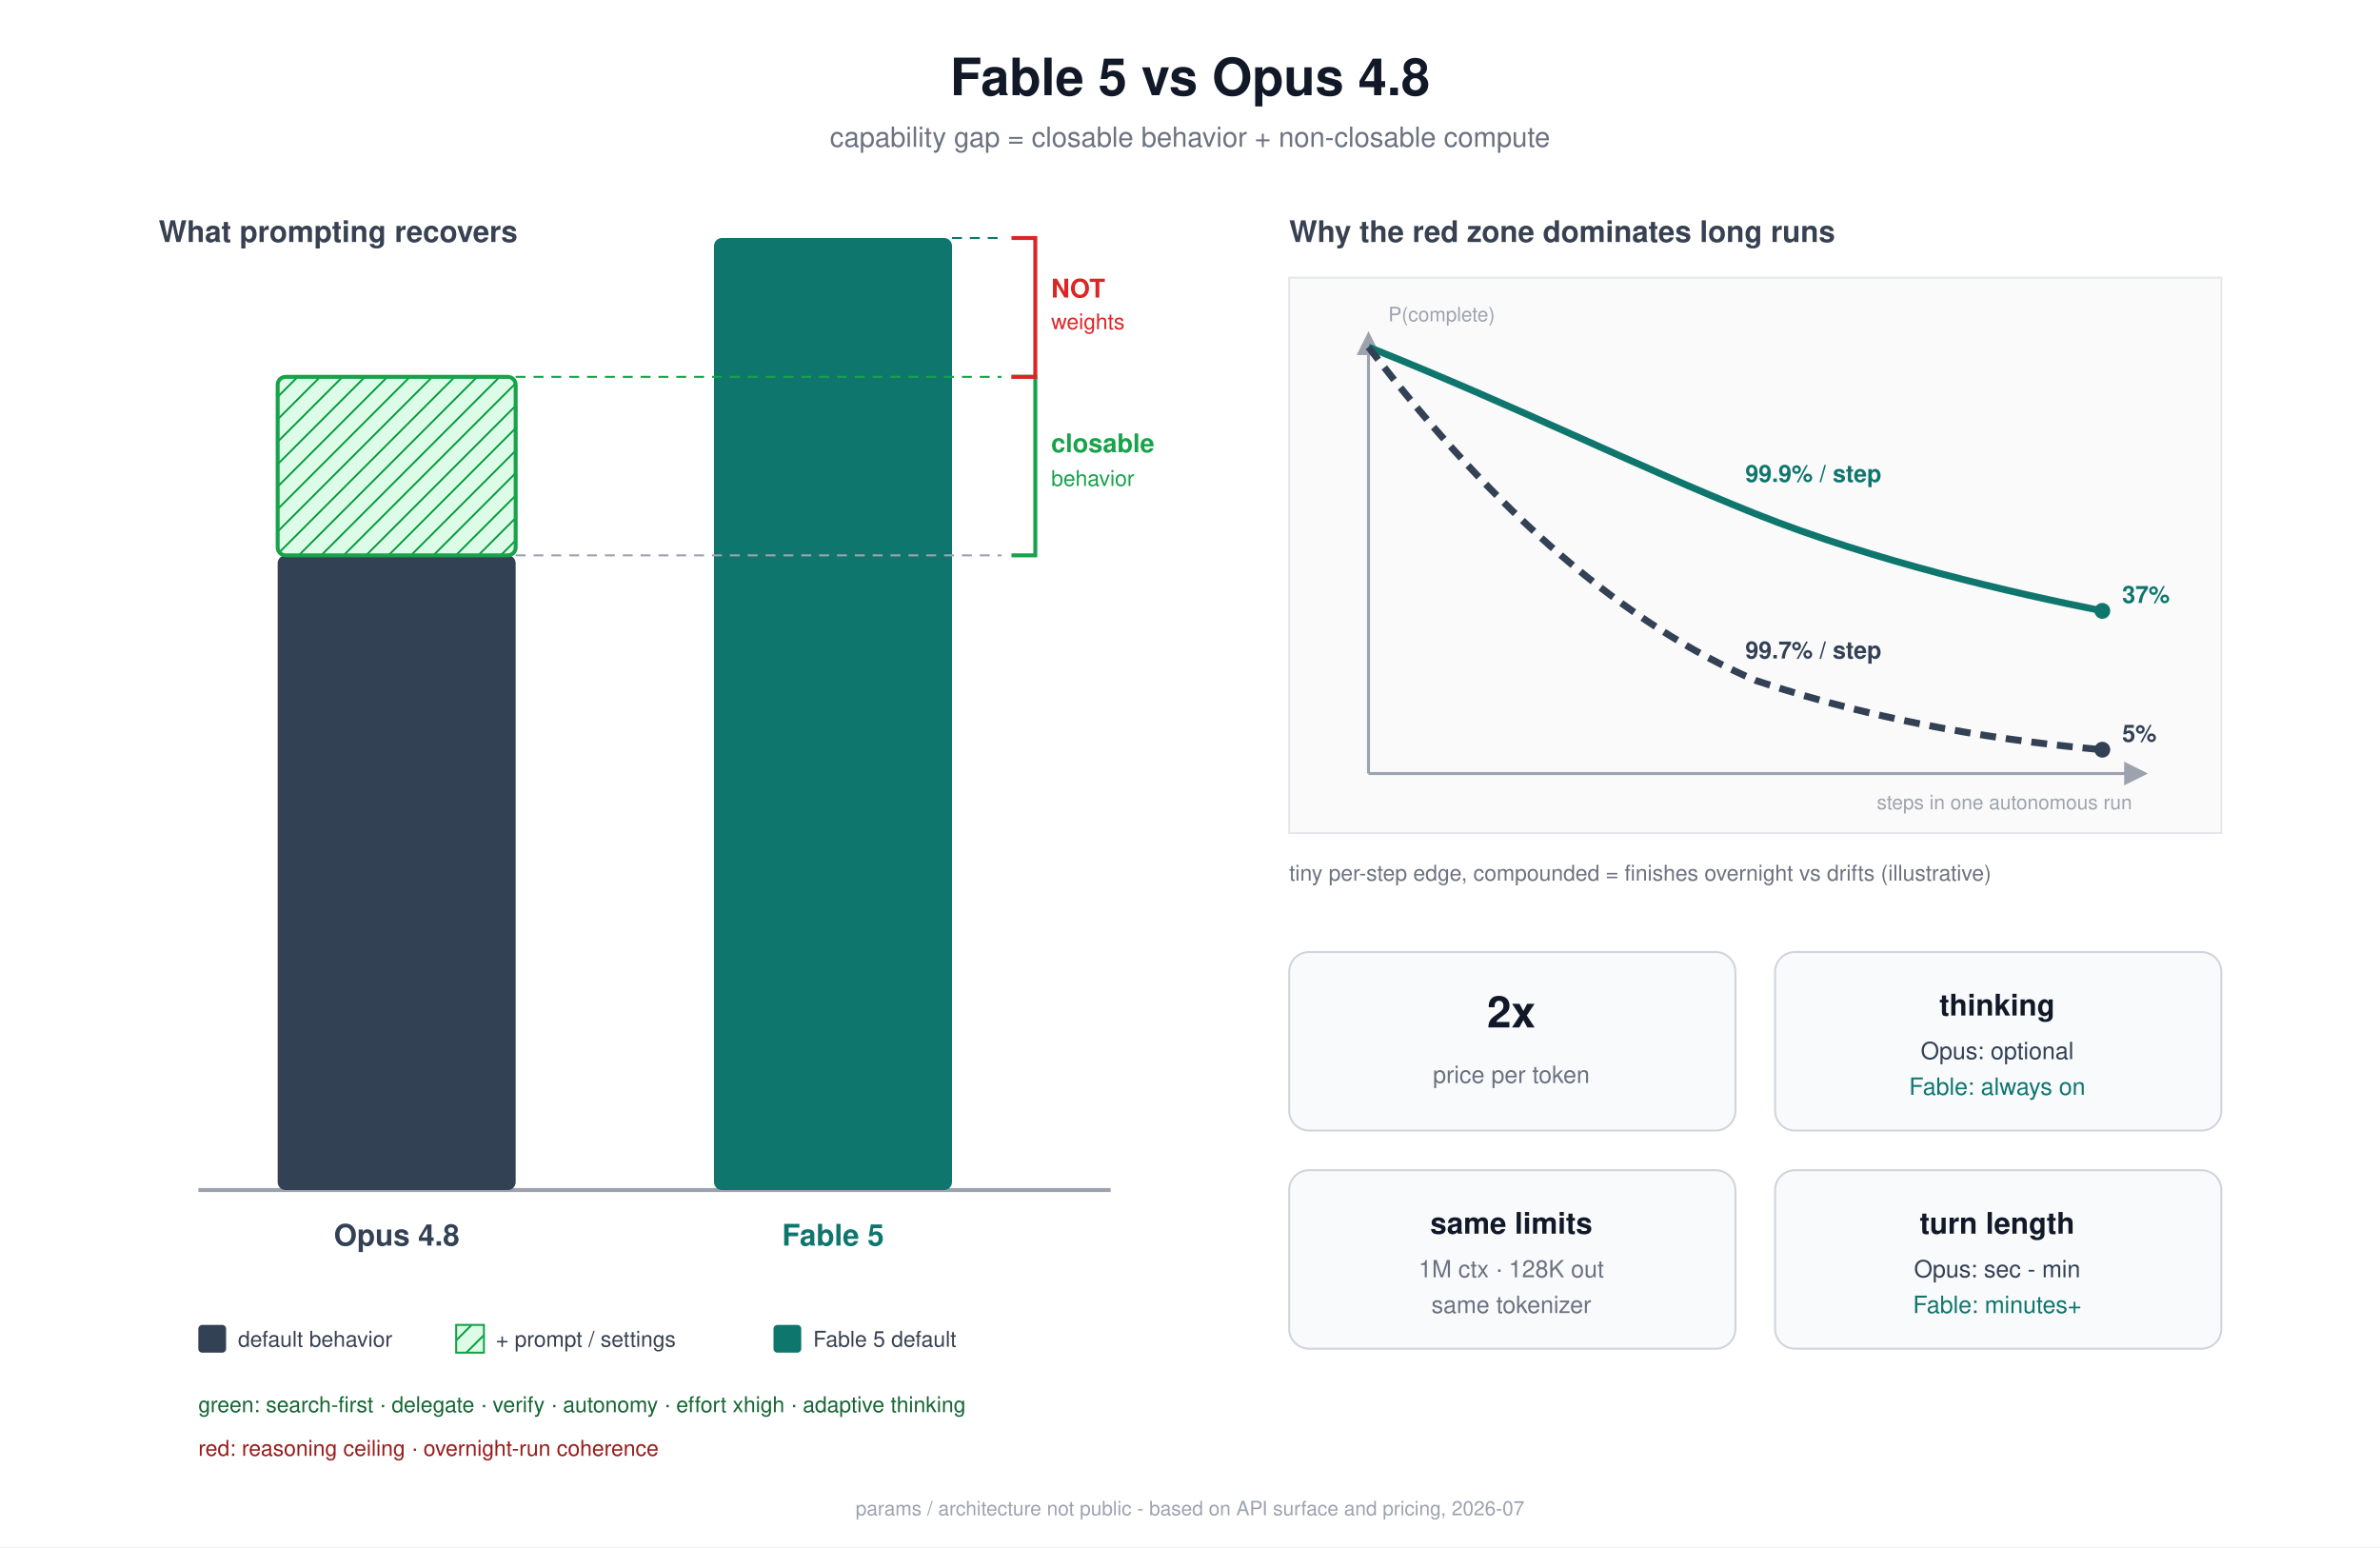
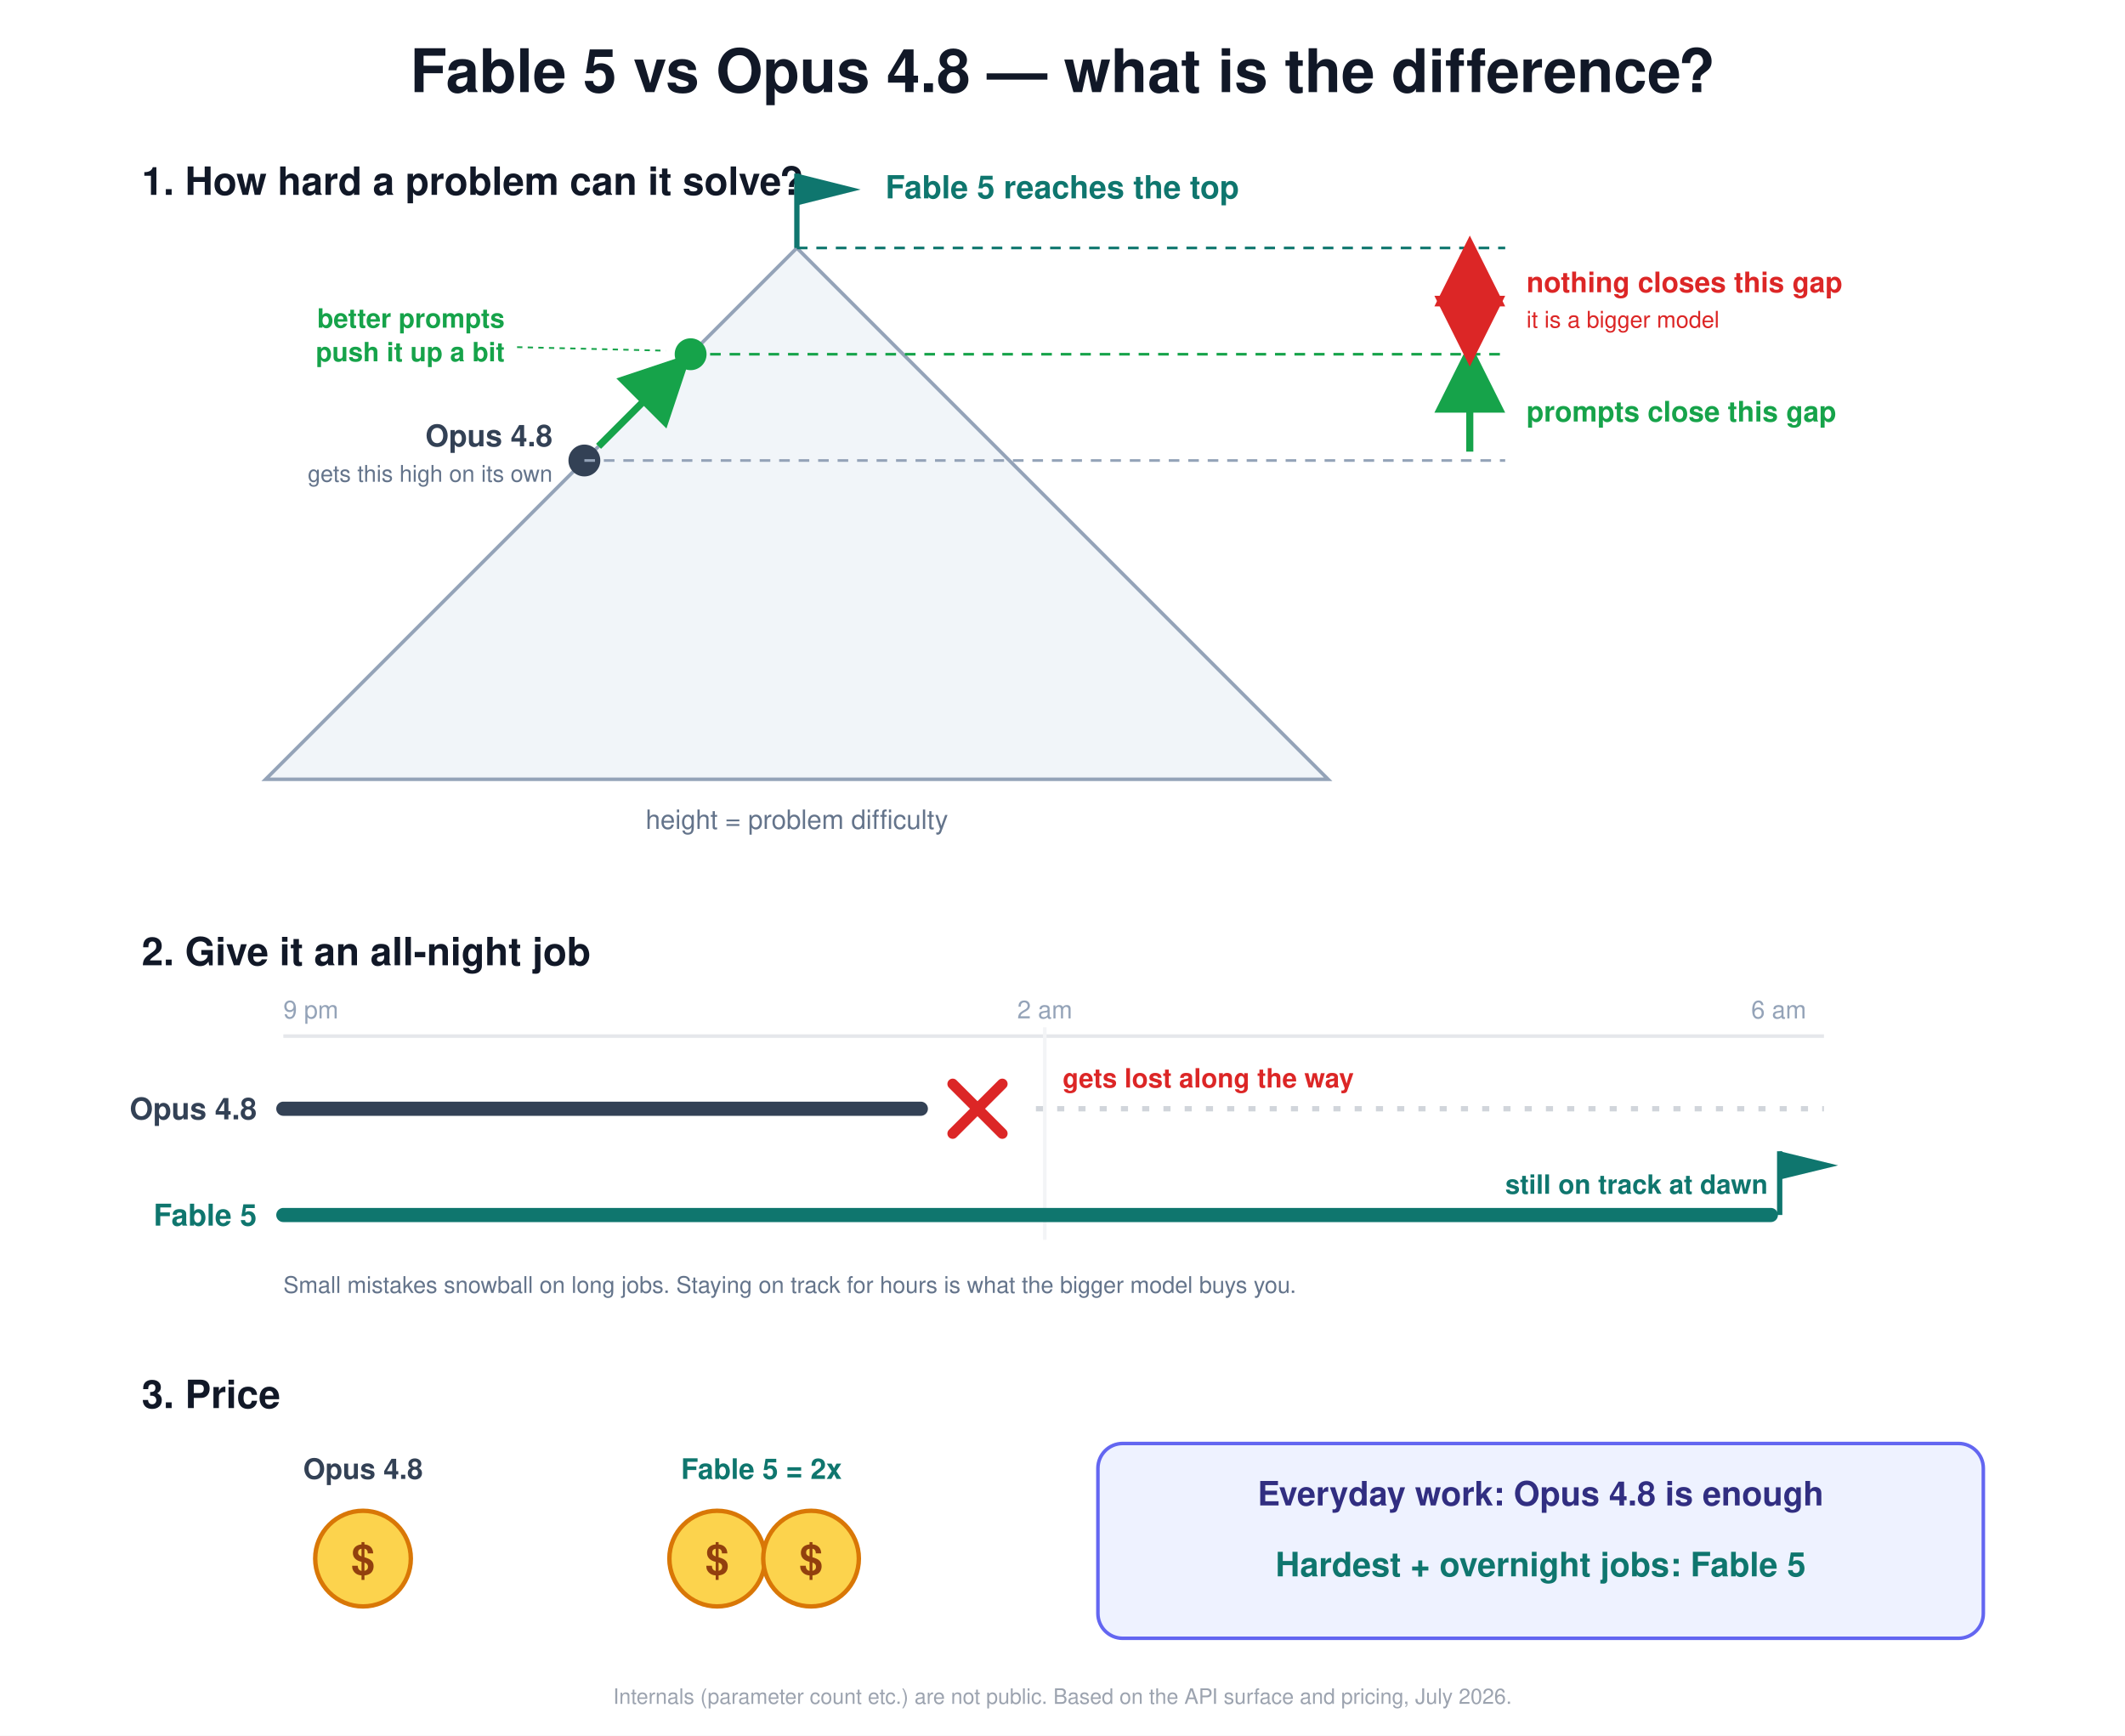
- <svg xmlns="http://www.w3.org/2000/svg" viewBox="0 0 1200 780" font-family="Helvetica, Arial, sans-serif">
+ <svg xmlns="http://www.w3.org/2000/svg" viewBox="0 0 1200 980" font-family="Helvetica, Arial, sans-serif">
  <defs>
-     <pattern id="hatch" width="8" height="8" patternTransform="rotate(45)" patternUnits="userSpaceOnUse">
-       <rect width="8" height="8" fill="#dcfce7" />
-       <line x1="0" y1="0" x2="0" y2="8" stroke="#16a34a" stroke-width="2" />
-     </pattern>
-     <marker id="arrow" markerWidth="8" markerHeight="8" refX="6" refY="4" orient="auto">
-       <path d="M0,0 L8,4 L0,8 z" fill="#9ca3af" />
+     <marker id="arrowGreen" markerWidth="10" markerHeight="10" refX="7" refY="5" orient="auto">
+       <path d="M0,0 L10,5 L0,10 z" fill="#16a34a" />
+     </marker>
+     <marker id="arrowRed" markerWidth="10" markerHeight="10" refX="7" refY="5" orient="auto">
+       <path d="M0,0 L10,5 L0,10 z" fill="#dc2626" />
+     </marker>
+     <marker id="arrowRedBack" markerWidth="10" markerHeight="10" refX="3" refY="5" orient="auto">
+       <path d="M10,0 L0,5 L10,10 z" fill="#dc2626" />
    </marker>
  </defs>
-   <rect width="1200" height="780" fill="#ffffff" />
-   <text x="600" y="48" font-size="26" font-weight="bold" fill="#111827" text-anchor="middle">Fable 5 vs Opus 4.8</text>
-   <text x="600" y="74" font-size="14" fill="#6b7280" text-anchor="middle">capability gap = closable behavior + non-closable compute</text>
-   <text x="80" y="122" font-size="15" font-weight="bold" fill="#374151">What prompting recovers</text>
-   <line x1="100" y1="600" x2="560" y2="600" stroke="#9ca3af" stroke-width="2" />
-   <rect x="140" y="280" width="120" height="320" fill="#334155" rx="4" />
-   <rect x="140" y="190" width="120" height="90" fill="url(#hatch)" stroke="#16a34a" stroke-width="2" rx="4" />
-   <rect x="360" y="120" width="120" height="480" fill="#0f766e" rx="4" />
-   <text x="200" y="628" font-size="15" font-weight="bold" fill="#334155" text-anchor="middle">Opus 4.8</text>
-   <text x="420" y="628" font-size="15" font-weight="bold" fill="#0f766e" text-anchor="middle">Fable 5</text>
-   <line x1="260" y1="280" x2="505" y2="280" stroke="#9ca3af" stroke-width="1" stroke-dasharray="5 4" />
-   <line x1="260" y1="190" x2="505" y2="190" stroke="#16a34a" stroke-width="1" stroke-dasharray="5 4" />
-   <line x1="480" y1="120" x2="505" y2="120" stroke="#0f766e" stroke-width="1" stroke-dasharray="5 4" />
-   <path d="M510,280 L522,280 L522,190 L510,190" fill="none" stroke="#16a34a" stroke-width="2" />
-   <text x="530" y="228" font-size="13" font-weight="bold" fill="#16a34a">closable</text>
-   <text x="530" y="245" font-size="11" fill="#16a34a">behavior</text>
-   <path d="M510,190 L522,190 L522,120 L510,120" fill="none" stroke="#dc2626" stroke-width="2" />
-   <text x="530" y="150" font-size="13" font-weight="bold" fill="#dc2626">NOT</text>
-   <text x="530" y="166" font-size="11" fill="#dc2626">weights</text>
-   <g font-size="11" fill="#374151">
-     <rect x="100" y="668" width="14" height="14" fill="#334155" rx="2" />
-     <text x="120" y="679">default behavior</text>
-     <rect x="230" y="668" width="14" height="14" fill="url(#hatch)" stroke="#16a34a" />
-     <text x="250" y="679">+ prompt / settings</text>
-     <rect x="390" y="668" width="14" height="14" fill="#0f766e" rx="2" />
-     <text x="410" y="679">Fable 5 default</text>
+   <rect width="1200" height="980" fill="#ffffff" />
+   <text x="600" y="52" font-size="34" font-weight="bold" fill="#111827" text-anchor="middle">Fable 5 vs Opus 4.8 — what is the difference?</text>
+   <text x="80" y="110" font-size="22" font-weight="bold" fill="#111827">1. How hard a problem can it solve?</text>
+   <polygon points="150,440 450,140 750,440" fill="#f1f5f9" stroke="#94a3b8" stroke-width="2" />
+   <text x="450" y="468" font-size="15" fill="#64748b" text-anchor="middle">height = problem difficulty</text>
+   <circle cx="330" cy="260" r="9" fill="#334155" />
+   <text x="312" y="252" font-size="17" font-weight="bold" fill="#334155" text-anchor="end">Opus 4.8</text>
+   <text x="312" y="272" font-size="13" fill="#64748b" text-anchor="end">gets this high on its own</text>
+   <line x1="338" y1="252" x2="382" y2="208" stroke="#16a34a" stroke-width="4" marker-end="url(#arrowGreen)" />
+   <circle cx="390" cy="200" r="9" fill="#16a34a" />
+   <text x="285" y="185" font-size="15" font-weight="bold" fill="#16a34a" text-anchor="end">better prompts</text>
+   <text x="285" y="204" font-size="15" font-weight="bold" fill="#16a34a" text-anchor="end">push it up a bit</text>
+   <line x1="292" y1="196" x2="376" y2="198" stroke="#16a34a" stroke-width="1" stroke-dasharray="3 3" />
+   <line x1="450" y1="140" x2="450" y2="98" stroke="#0f766e" stroke-width="3" />
+   <polygon points="450,98 486,107 450,116" fill="#0f766e" />
+   <text x="500" y="112" font-size="18" font-weight="bold" fill="#0f766e">Fable 5 reaches the top</text>
+   <line x1="330" y1="260" x2="850" y2="260" stroke="#94a3b8" stroke-width="1.5" stroke-dasharray="6 5" />
+   <line x1="390" y1="200" x2="850" y2="200" stroke="#16a34a" stroke-width="1.5" stroke-dasharray="6 5" />
+   <line x1="450" y1="140" x2="850" y2="140" stroke="#0f766e" stroke-width="1.5" stroke-dasharray="6 5" />
+   <line x1="830" y1="255" x2="830" y2="205" stroke="#16a34a" stroke-width="4" marker-end="url(#arrowGreen)" />
+   <text x="862" y="238" font-size="16" font-weight="bold" fill="#16a34a">prompts close this gap</text>
+   <line x1="830" y1="195" x2="830" y2="145" stroke="#dc2626" stroke-width="4" marker-start="url(#arrowRedBack)" marker-end="url(#arrowRed)" />
+   <text x="862" y="165" font-size="16" font-weight="bold" fill="#dc2626">nothing closes this gap</text>
+   <text x="862" y="185" font-size="13" fill="#dc2626">it is a bigger model</text>
+   <text x="80" y="545" font-size="22" font-weight="bold" fill="#111827">2. Give it an all-night job</text>
+   <line x1="160" y1="585" x2="1030" y2="585" stroke="#e5e7eb" stroke-width="2" />
+   <text x="160" y="575" font-size="14" fill="#94a3b8">9 pm</text>
+   <text x="590" y="575" font-size="14" fill="#94a3b8" text-anchor="middle">2 am</text>
+   <text x="1020" y="575" font-size="14" fill="#94a3b8" text-anchor="end">6 am</text>
+   <line x1="590" y1="580" x2="590" y2="700" stroke="#f3f4f6" stroke-width="2" />
+   <text x="145" y="632" font-size="17" font-weight="bold" fill="#334155" text-anchor="end">Opus 4.8</text>
+   <line x1="160" y1="626" x2="520" y2="626" stroke="#334155" stroke-width="8" stroke-linecap="round" />
+   <g stroke="#dc2626" stroke-width="6" stroke-linecap="round">
+     <line x1="538" y1="612" x2="566" y2="640" />
+     <line x1="566" y1="612" x2="538" y2="640" />
  </g>
-   <text x="100" y="712" font-size="11" fill="#166534">green: search-first · delegate · verify · autonomy · effort xhigh · adaptive thinking</text>
-   <text x="100" y="734" font-size="11" fill="#991b1b">red: reasoning ceiling · overnight-run coherence</text>
-   <text x="650" y="122" font-size="15" font-weight="bold" fill="#374151">Why the red zone dominates long runs</text>
-   <rect x="650" y="140" width="470" height="280" fill="#fafafa" stroke="#e5e7eb" />
-   <text x="700" y="162" font-size="10" fill="#9ca3af">P(complete)</text>
-   <line x1="690" y1="390" x2="1080" y2="390" stroke="#9ca3af" stroke-width="1.5" marker-end="url(#arrow)" />
-   <line x1="690" y1="390" x2="690" y2="170" stroke="#9ca3af" stroke-width="1.5" marker-end="url(#arrow)" />
-   <text x="1075" y="408" font-size="10" fill="#9ca3af" text-anchor="end">steps in one autonomous run</text>
-   <path d="M690,175 C 765 205, 825 235, 885 259 C 945 283, 1015 299, 1060 308" fill="none" stroke="#0f766e" stroke-width="3.5" />
-   <path d="M690,175 C 755 260, 820 315, 885 343 C 950 365, 1015 374, 1060 378" fill="none" stroke="#334155" stroke-width="3.5" stroke-dasharray="8 5" />
-   <text x="880" y="243" font-size="12" font-weight="bold" fill="#0f766e">99.9% / step</text>
-   <text x="880" y="332" font-size="12" font-weight="bold" fill="#334155">99.7% / step</text>
-   <circle cx="1060" cy="308" r="4" fill="#0f766e" />
-   <circle cx="1060" cy="378" r="4" fill="#334155" />
-   <text x="1070" y="304" font-size="12" font-weight="bold" fill="#0f766e">37%</text>
-   <text x="1070" y="374" font-size="12" font-weight="bold" fill="#334155">5%</text>
-   <text x="650" y="444" font-size="11" fill="#6b7280">tiny per-step edge, compounded = finishes overnight vs drifts (illustrative)</text>
-   <rect x="650" y="480" width="225" height="90" fill="#f8fafc" stroke="#d1d5db" rx="10" />
-   <text x="762" y="518" font-size="22" font-weight="bold" fill="#111827" text-anchor="middle">2x</text>
-   <text x="762" y="546" font-size="12" fill="#6b7280" text-anchor="middle">price per token</text>
-   <rect x="895" y="480" width="225" height="90" fill="#f8fafc" stroke="#d1d5db" rx="10" />
-   <text x="1007" y="512" font-size="15" font-weight="bold" fill="#111827" text-anchor="middle">thinking</text>
-   <text x="1007" y="534" font-size="12" fill="#334155" text-anchor="middle">Opus: optional</text>
-   <text x="1007" y="552" font-size="12" fill="#0f766e" text-anchor="middle">Fable: always on</text>
-   <rect x="650" y="590" width="225" height="90" fill="#f8fafc" stroke="#d1d5db" rx="10" />
-   <text x="762" y="622" font-size="15" font-weight="bold" fill="#111827" text-anchor="middle">same limits</text>
-   <text x="762" y="644" font-size="12" fill="#6b7280" text-anchor="middle">1M ctx · 128K out</text>
-   <text x="762" y="662" font-size="12" fill="#6b7280" text-anchor="middle">same tokenizer</text>
-   <rect x="895" y="590" width="225" height="90" fill="#f8fafc" stroke="#d1d5db" rx="10" />
-   <text x="1007" y="622" font-size="15" font-weight="bold" fill="#111827" text-anchor="middle">turn length</text>
-   <text x="1007" y="644" font-size="12" fill="#334155" text-anchor="middle">Opus: sec - min</text>
-   <text x="1007" y="662" font-size="12" fill="#0f766e" text-anchor="middle">Fable: minutes+</text>
-   <text x="600" y="764" font-size="10" fill="#9ca3af" text-anchor="middle">params / architecture not public - based on API surface and pricing, 2026-07</text>
+   <line x1="585" y1="626" x2="1030" y2="626" stroke="#d1d5db" stroke-width="3" stroke-dasharray="4 8" />
+   <text x="600" y="614" font-size="15" font-weight="bold" fill="#dc2626">gets lost along the way</text>
+   <text x="145" y="692" font-size="17" font-weight="bold" fill="#0f766e" text-anchor="end">Fable 5</text>
+   <line x1="160" y1="686" x2="1000" y2="686" stroke="#0f766e" stroke-width="8" stroke-linecap="round" />
+   <line x1="1005" y1="686" x2="1005" y2="650" stroke="#0f766e" stroke-width="3" />
+   <polygon points="1005,650 1038,658 1005,666" fill="#0f766e" />
+   <text x="850" y="674" font-size="15" font-weight="bold" fill="#0f766e">still on track at dawn</text>
+   <text x="160" y="730" font-size="13" fill="#64748b">Small mistakes snowball on long jobs. Staying on track for hours is what the bigger model buys you.</text>
+   <text x="80" y="795" font-size="22" font-weight="bold" fill="#111827">3. Price</text>
+   <text x="205" y="835" font-size="16" font-weight="bold" fill="#334155" text-anchor="middle">Opus 4.8</text>
+   <circle cx="205" cy="880" r="27" fill="#fcd34d" stroke="#d97706" stroke-width="2.5" />
+   <text x="205" y="889" font-size="24" font-weight="bold" fill="#92400e" text-anchor="middle">$</text>
+   <text x="430" y="835" font-size="16" font-weight="bold" fill="#0f766e" text-anchor="middle">Fable 5 = 2x</text>
+   <circle cx="405" cy="880" r="27" fill="#fcd34d" stroke="#d97706" stroke-width="2.5" />
+   <text x="405" y="889" font-size="24" font-weight="bold" fill="#92400e" text-anchor="middle">$</text>
+   <circle cx="458" cy="880" r="27" fill="#fcd34d" stroke="#d97706" stroke-width="2.5" />
+   <text x="458" y="889" font-size="24" font-weight="bold" fill="#92400e" text-anchor="middle">$</text>
+   <rect x="620" y="815" width="500" height="110" fill="#eef2ff" stroke="#6366f1" stroke-width="2" rx="14" />
+   <text x="870" y="850" font-size="19" font-weight="bold" fill="#312e81" text-anchor="middle">Everyday work: Opus 4.8 is enough</text>
+   <text x="870" y="890" font-size="19" font-weight="bold" fill="#0f766e" text-anchor="middle">Hardest + overnight jobs: Fable 5</text>
+   <text x="600" y="962" font-size="12" fill="#9ca3af" text-anchor="middle">Internals (parameter count etc.) are not public. Based on the API surface and pricing, July 2026.</text>
</svg>
